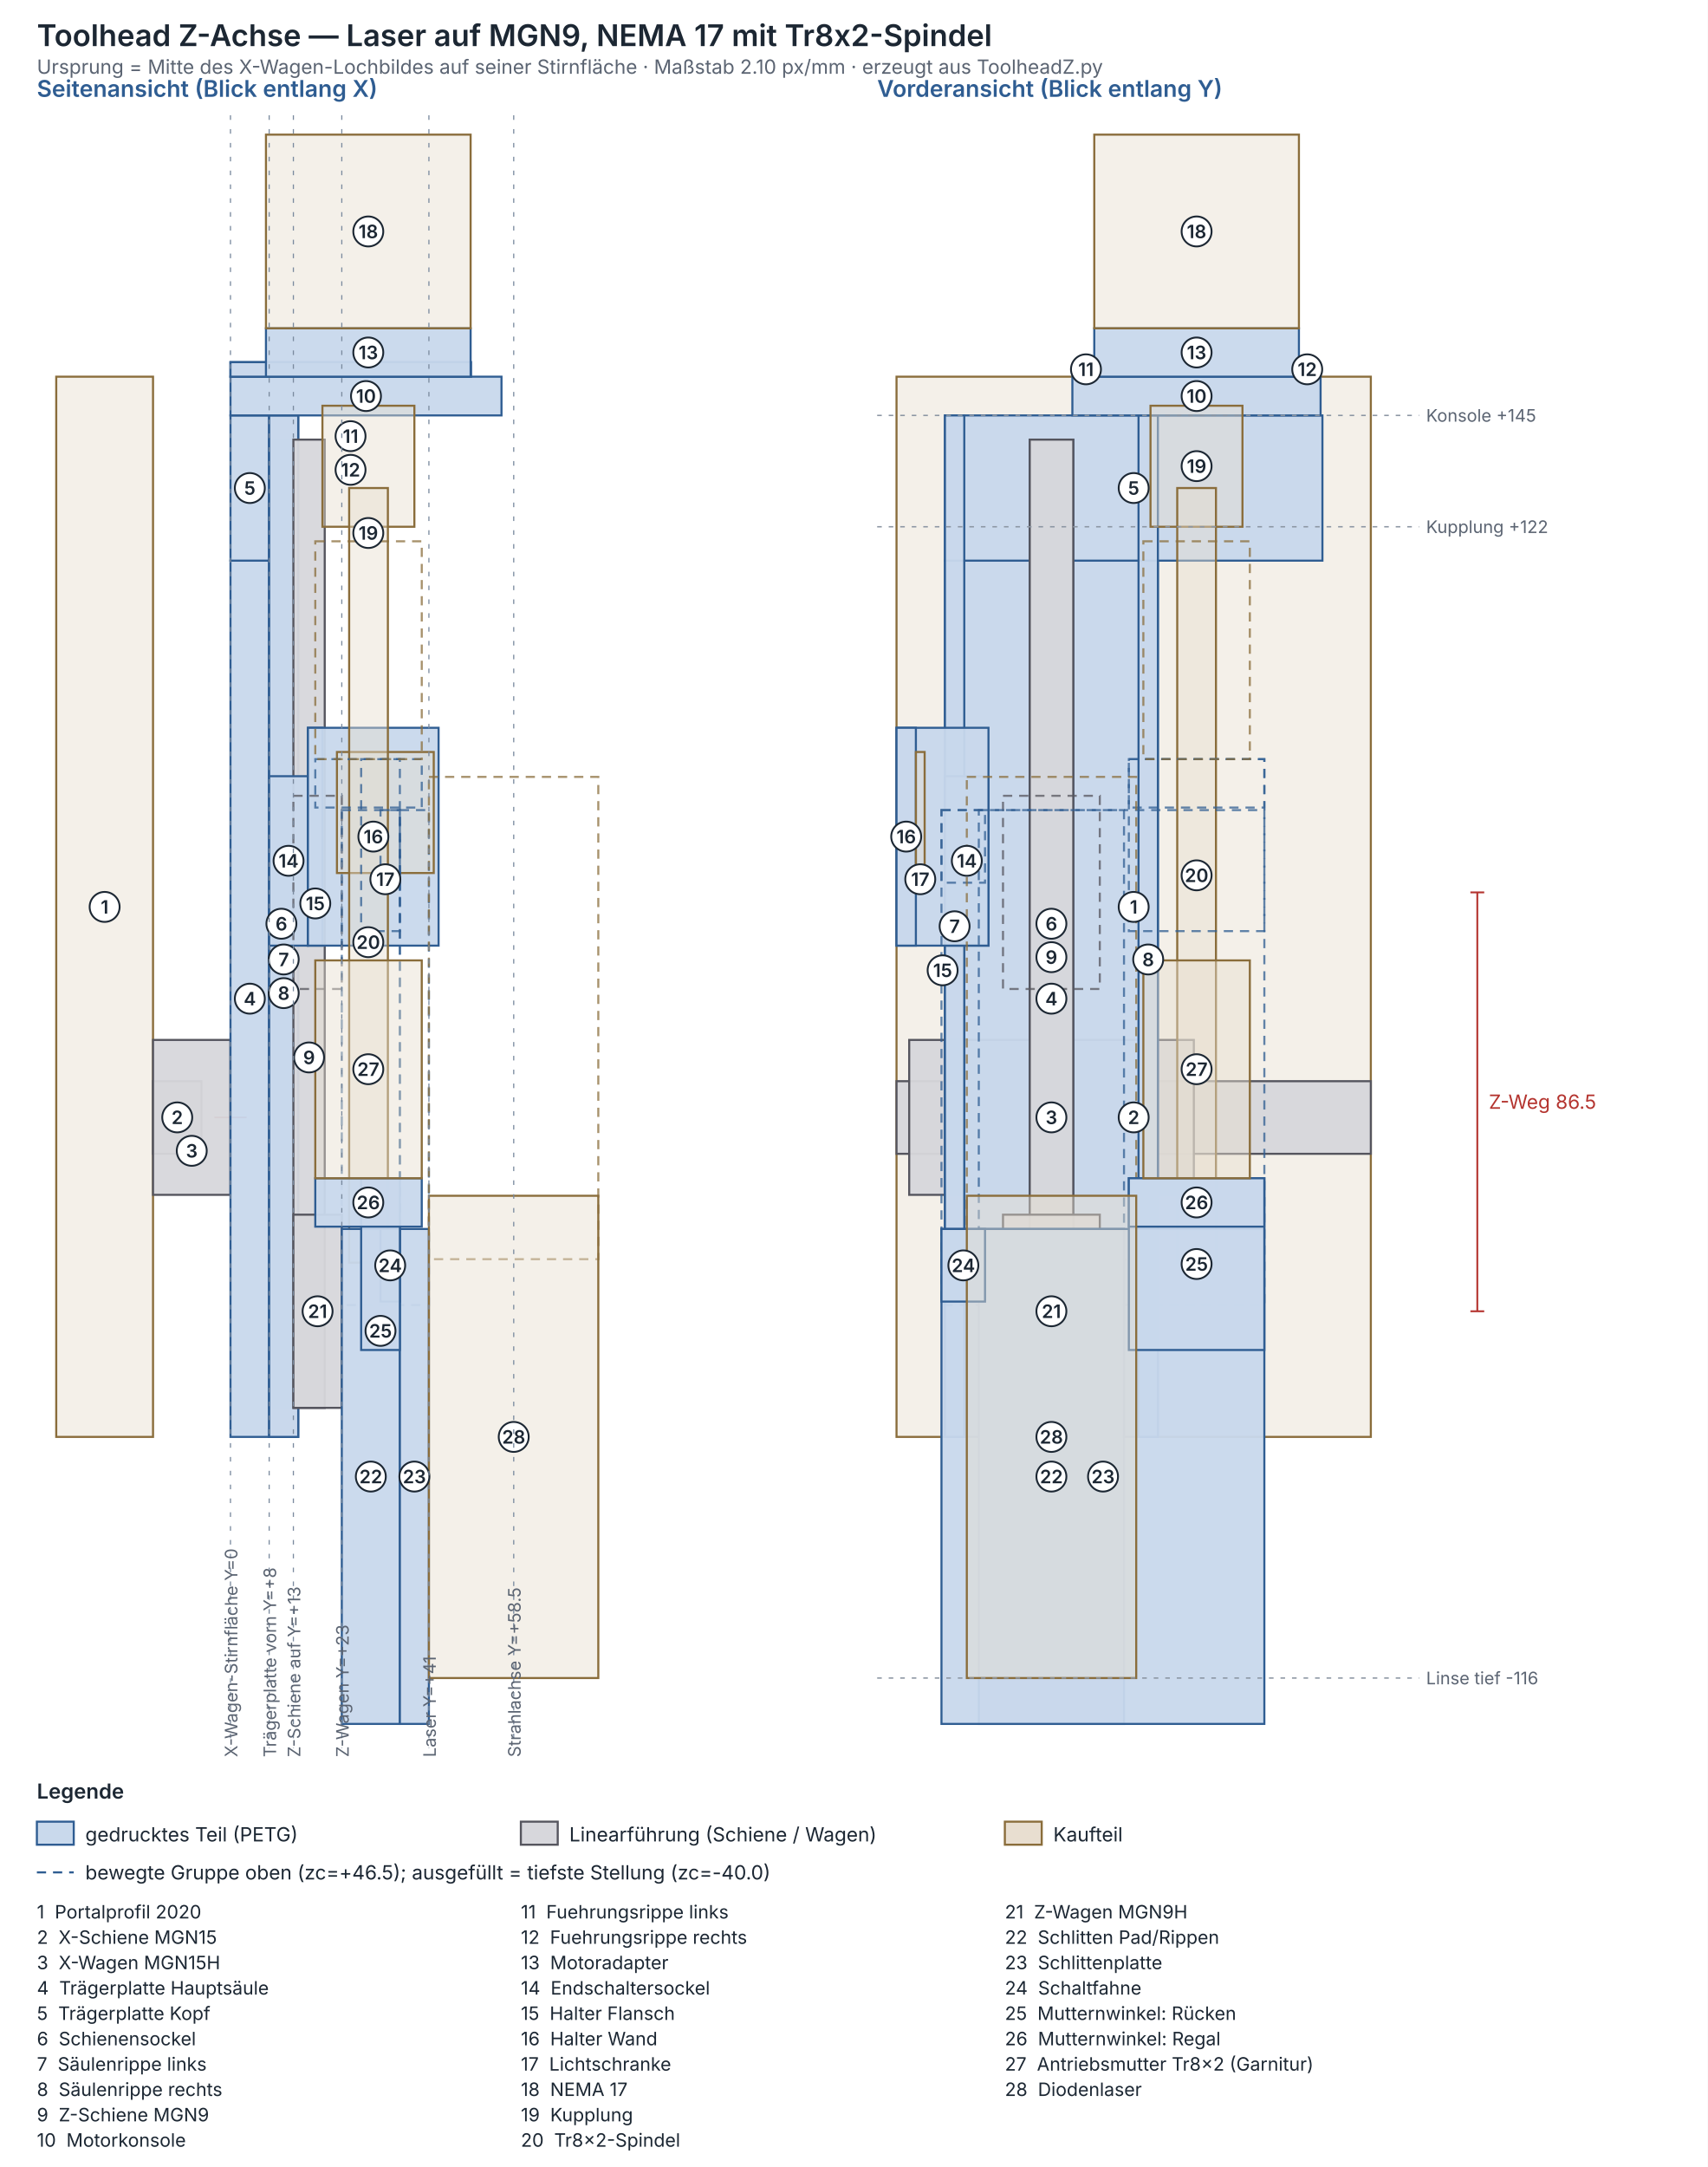
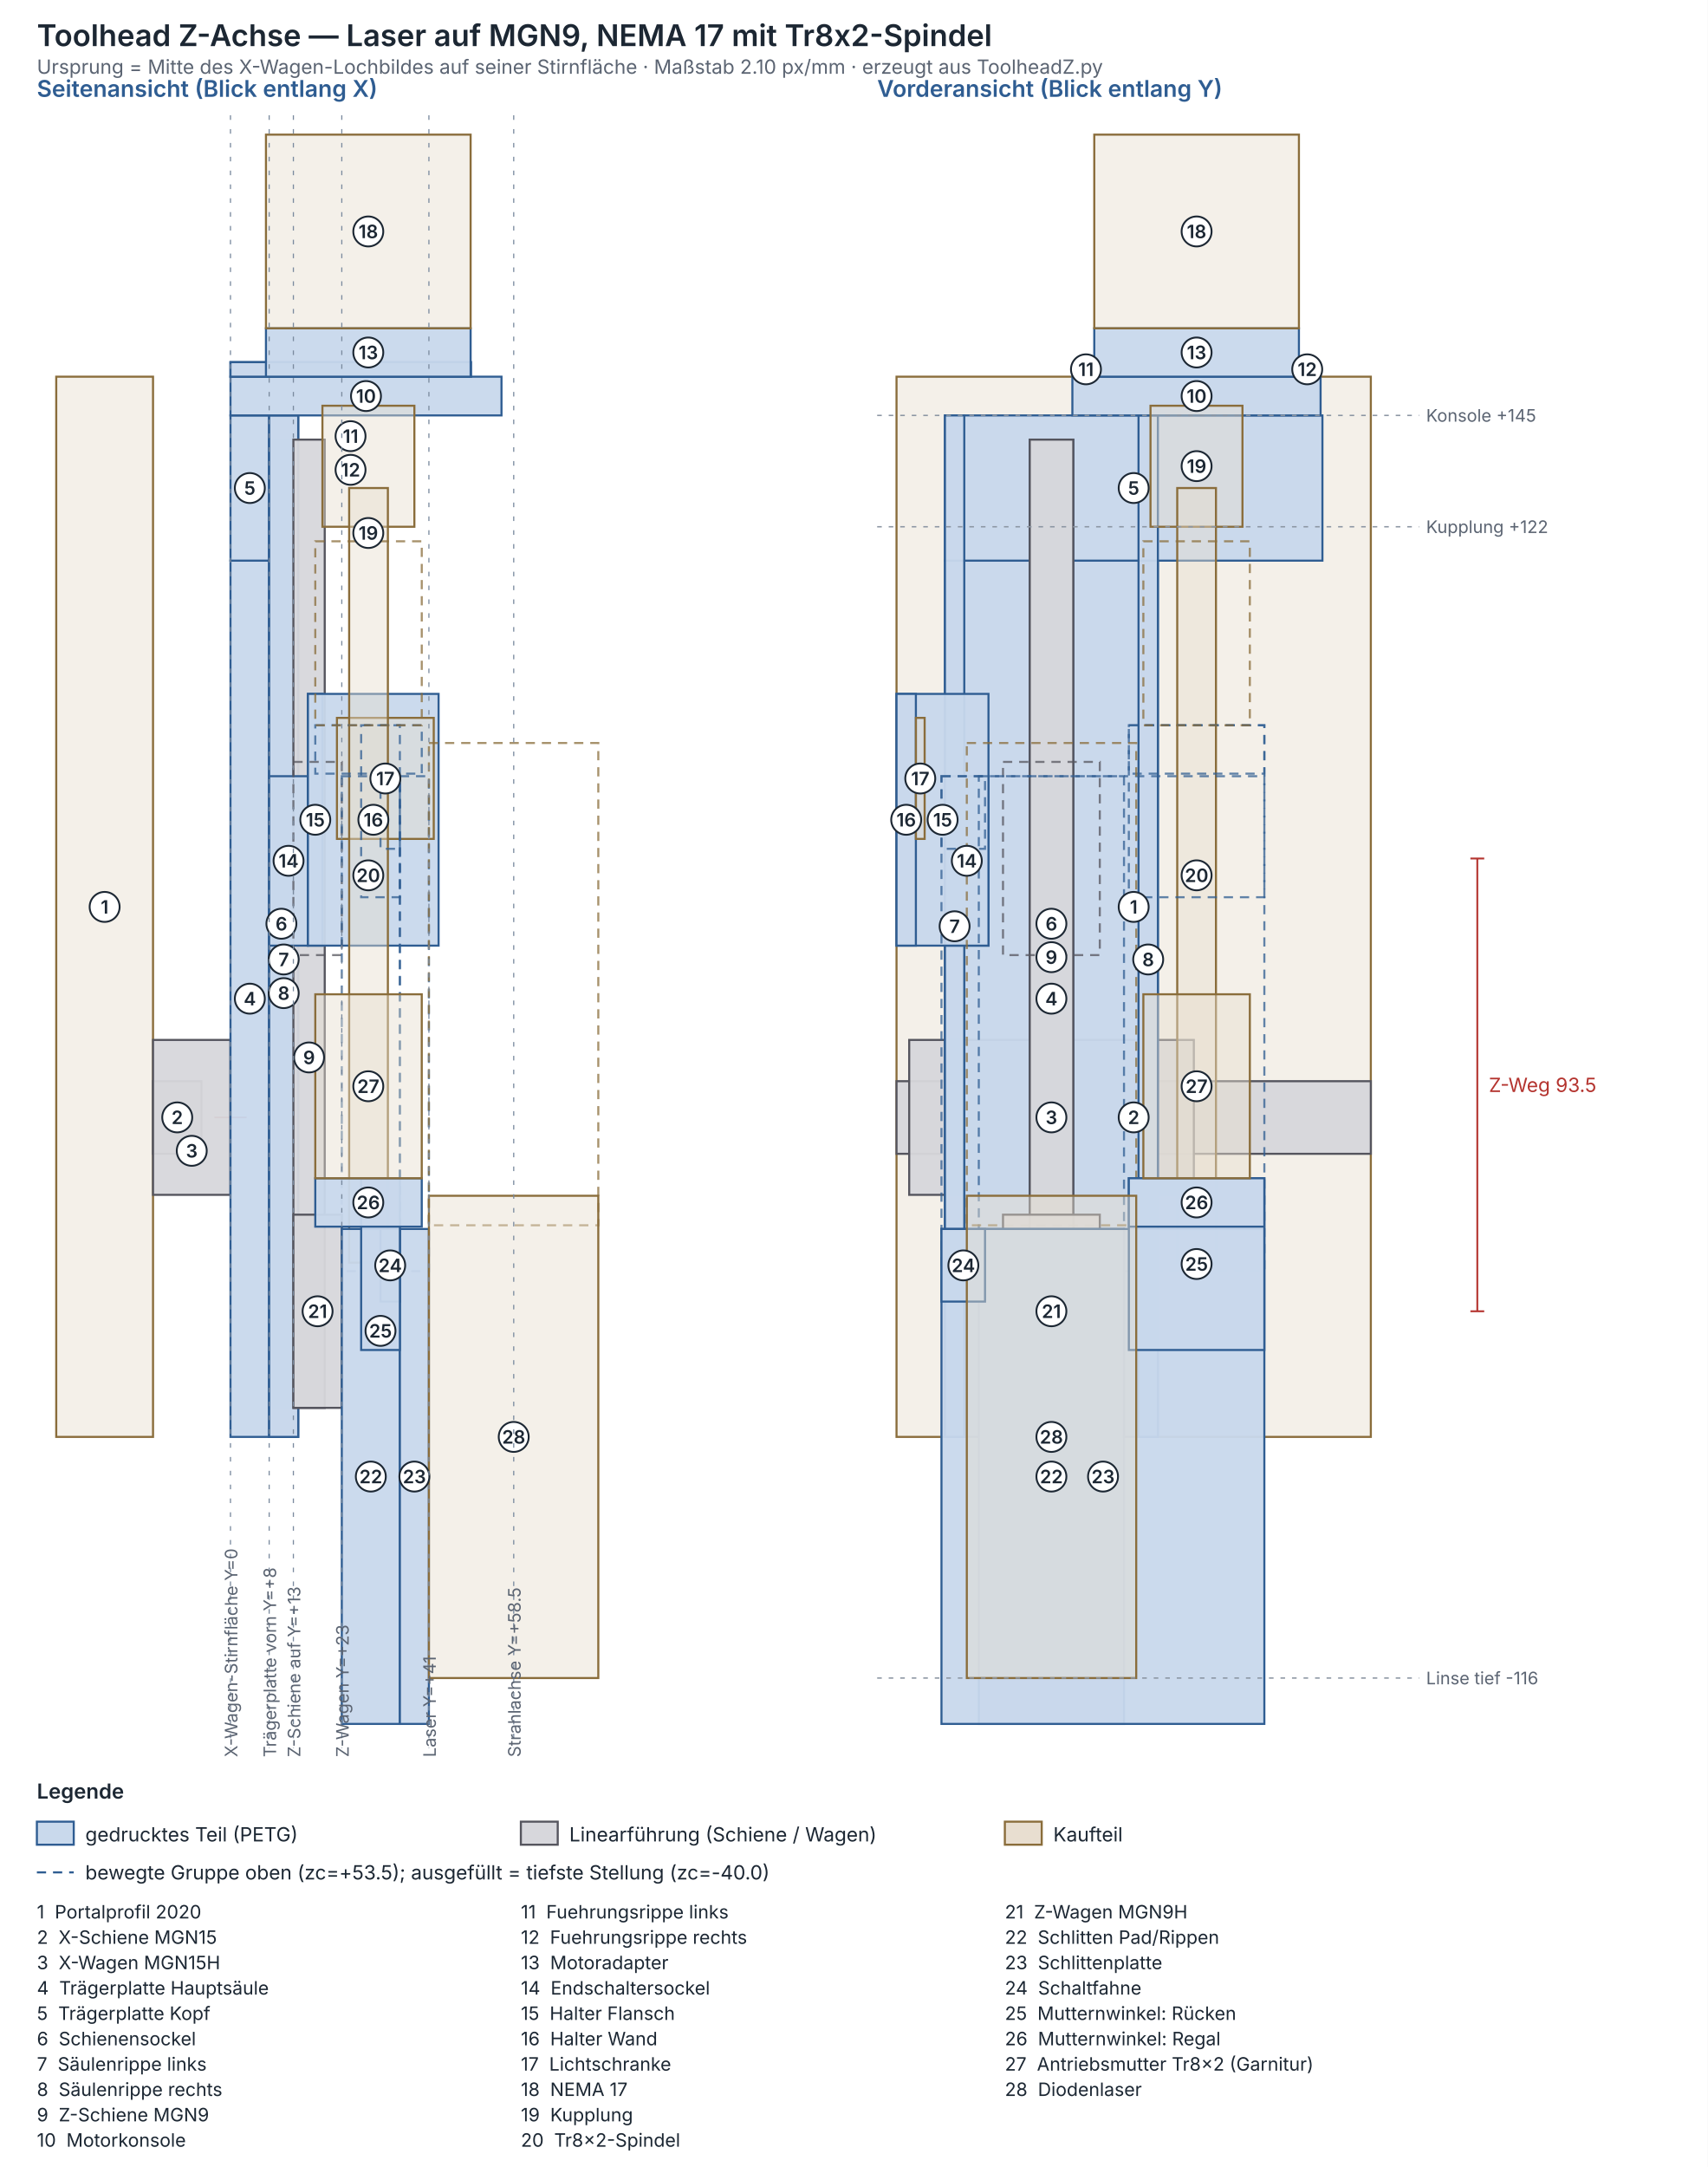
<svg xmlns="http://www.w3.org/2000/svg" width="741" height="940" viewBox="0 0 741 940" font-family="Inter, Helvetica, Arial, sans-serif">
  <rect width="100%" height="100%" fill="#ffffff" />
  <text x="16" y="20" font-size="13" font-weight="600" fill="#1c2733">Toolhead Z-Achse — Laser auf MGN9, NEMA 17 mit Tr8x2-Spindel</text>
  <text x="16" y="32" font-size="8.5" fill="#5b6472">Ursprung = Mitte des X-Wagen-Lochbildes auf seiner Stirnfläche · Maßstab 2.10 px/mm · erzeugt aus ToolheadZ.py</text>
  <text x="16.0" y="42.0" font-size="10" font-weight="600" fill="#2f5d92">Seitenansicht (Blick entlang X)</text>
  <line x1="93.0" y1="484.7" x2="107.0" y2="484.7" stroke="#b4342f" stroke-width="0.7" />
  <line x1="100.0" y1="477.7" x2="100.0" y2="491.7" stroke="#b4342f" stroke-width="0.7" />
  <rect x="24.4" y="163.4" width="42.0" height="459.9" fill="#e8ded0" fill-opacity="0.45" stroke="#8a6d3b" stroke-width="0.9" />
  <rect x="66.4" y="469.0" width="21.0" height="31.5" fill="#d7d7dc" fill-opacity="0.95" stroke="#55555e" stroke-width="0.9" />
  <rect x="66.4" y="451.1" width="33.6" height="67.2" fill="#d7d7dc" fill-opacity="0.95" stroke="#55555e" stroke-width="0.9" />
  <rect x="100.0" y="243.2" width="16.8" height="380.1" fill="#c9d9ec" fill-opacity="0.95" stroke="#2f5d92" stroke-width="0.9" />
  <rect x="100.0" y="180.2" width="16.8" height="63.0" fill="#c9d9ec" fill-opacity="0.95" stroke="#2f5d92" stroke-width="0.9" />
  <rect x="116.8" y="190.7" width="10.5" height="420.0" fill="#c9d9ec" fill-opacity="0.95" stroke="#2f5d92" stroke-width="0.9" />
  <rect x="116.8" y="180.2" width="12.6" height="443.1" fill="#c9d9ec" fill-opacity="0.95" stroke="#2f5d92" stroke-width="0.9" />
  <rect x="116.8" y="180.2" width="12.6" height="443.1" fill="#c9d9ec" fill-opacity="0.95" stroke="#2f5d92" stroke-width="0.9" />
  <rect x="127.3" y="190.7" width="13.6" height="420.0" fill="#d7d7dc" fill-opacity="0.95" stroke="#55555e" stroke-width="0.9" />
  <rect x="100.0" y="163.4" width="117.6" height="16.8" fill="#c9d9ec" fill-opacity="0.95" stroke="#2f5d92" stroke-width="0.9" />
  <rect x="100.0" y="157.1" width="104.3" height="6.3" fill="#c9d9ec" fill-opacity="0.95" stroke="#2f5d92" stroke-width="0.9" />
  <rect x="100.0" y="157.1" width="104.3" height="6.3" fill="#c9d9ec" fill-opacity="0.95" stroke="#2f5d92" stroke-width="0.9" />
  <rect x="115.4" y="142.4" width="88.8" height="21.0" fill="#c9d9ec" fill-opacity="0.95" stroke="#2f5d92" stroke-width="0.9" />
  <rect x="116.8" y="336.7" width="16.8" height="73.5" fill="#c9d9ec" fill-opacity="0.95" stroke="#2f5d92" stroke-width="0.9" />
-   <rect x="133.6" y="315.7" width="6.3" height="94.5" fill="#c9d9ec" fill-opacity="0.95" stroke="#2f5d92" stroke-width="0.9" />
-   <rect x="133.6" y="315.7" width="56.7" height="94.5" fill="#c9d9ec" fill-opacity="0.95" stroke="#2f5d92" stroke-width="0.9" />
-   <rect x="146.2" y="326.2" width="42.0" height="52.5" fill="#e8ded0" fill-opacity="0.45" stroke="#8a6d3b" stroke-width="0.9" />
+   <rect x="133.6" y="301.0" width="6.3" height="109.2" fill="#c9d9ec" fill-opacity="0.95" stroke="#2f5d92" stroke-width="0.9" />
+   <rect x="133.6" y="301.0" width="56.7" height="109.2" fill="#c9d9ec" fill-opacity="0.95" stroke="#2f5d92" stroke-width="0.9" />
+   <rect x="146.2" y="311.4" width="42.0" height="52.5" fill="#e8ded0" fill-opacity="0.45" stroke="#8a6d3b" stroke-width="0.9" />
  <rect x="115.4" y="58.4" width="88.8" height="84.0" fill="#e8ded0" fill-opacity="0.45" stroke="#8a6d3b" stroke-width="0.9" />
  <rect x="139.9" y="176.0" width="39.9" height="52.5" fill="#e8ded0" fill-opacity="0.45" stroke="#8a6d3b" stroke-width="0.9" />
  <rect x="151.5" y="211.7" width="16.8" height="336.0" fill="#e8ded0" fill-opacity="0.45" stroke="#8a6d3b" stroke-width="0.9" />
-   <rect x="127.3" y="345.2" width="21.0" height="83.8" fill="none" stroke="#55555e" stroke-width="0.9" stroke-dasharray="4 3" opacity="0.75" />
-   <rect x="148.3" y="351.4" width="25.2" height="214.7" fill="none" stroke="#2f5d92" stroke-width="0.9" stroke-dasharray="4 3" opacity="0.75" />
-   <rect x="173.5" y="351.4" width="12.6" height="214.7" fill="none" stroke="#2f5d92" stroke-width="0.9" stroke-dasharray="4 3" opacity="0.75" />
-   <rect x="165.1" y="351.4" width="8.4" height="31.5" fill="none" stroke="#2f5d92" stroke-width="0.9" stroke-dasharray="4 3" opacity="0.75" />
-   <rect x="156.7" y="329.3" width="16.8" height="74.6" fill="none" stroke="#2f5d92" stroke-width="0.9" stroke-dasharray="4 3" opacity="0.75" />
-   <rect x="136.8" y="329.3" width="46.2" height="21.0" fill="none" stroke="#2f5d92" stroke-width="0.9" stroke-dasharray="4 3" opacity="0.75" />
-   <rect x="136.8" y="234.8" width="46.2" height="94.5" fill="none" stroke="#8a6d3b" stroke-width="0.9" stroke-dasharray="4 3" opacity="0.75" />
-   <rect x="186.1" y="337.0" width="73.5" height="209.2" fill="none" stroke="#8a6d3b" stroke-width="0.9" stroke-dasharray="4 3" opacity="0.75" />
+   <rect x="127.3" y="330.5" width="21.0" height="83.8" fill="none" stroke="#55555e" stroke-width="0.9" stroke-dasharray="4 3" opacity="0.75" />
+   <rect x="148.3" y="336.7" width="25.2" height="214.7" fill="none" stroke="#2f5d92" stroke-width="0.9" stroke-dasharray="4 3" opacity="0.75" />
+   <rect x="173.5" y="336.7" width="12.6" height="214.7" fill="none" stroke="#2f5d92" stroke-width="0.9" stroke-dasharray="4 3" opacity="0.75" />
+   <rect x="165.1" y="336.7" width="8.4" height="31.5" fill="none" stroke="#2f5d92" stroke-width="0.9" stroke-dasharray="4 3" opacity="0.75" />
+   <rect x="156.7" y="314.6" width="16.8" height="74.6" fill="none" stroke="#2f5d92" stroke-width="0.9" stroke-dasharray="4 3" opacity="0.75" />
+   <rect x="136.8" y="314.6" width="46.2" height="21.0" fill="none" stroke="#2f5d92" stroke-width="0.9" stroke-dasharray="4 3" opacity="0.75" />
+   <rect x="136.8" y="234.8" width="46.2" height="79.8" fill="none" stroke="#8a6d3b" stroke-width="0.9" stroke-dasharray="4 3" opacity="0.75" />
+   <rect x="186.1" y="322.3" width="73.5" height="209.2" fill="none" stroke="#8a6d3b" stroke-width="0.9" stroke-dasharray="4 3" opacity="0.75" />
  <rect x="127.3" y="526.9" width="21.0" height="83.8" fill="#d7d7dc" fill-opacity="0.95" stroke="#55555e" stroke-width="0.9" />
  <rect x="148.3" y="533.1" width="25.2" height="214.7" fill="#c9d9ec" fill-opacity="0.95" stroke="#2f5d92" stroke-width="0.9" />
  <rect x="173.5" y="533.1" width="12.6" height="214.7" fill="#c9d9ec" fill-opacity="0.95" stroke="#2f5d92" stroke-width="0.9" />
  <rect x="165.1" y="533.1" width="8.4" height="31.5" fill="#c9d9ec" fill-opacity="0.95" stroke="#2f5d92" stroke-width="0.9" />
  <rect x="156.7" y="511.1" width="16.8" height="74.5" fill="#c9d9ec" fill-opacity="0.95" stroke="#2f5d92" stroke-width="0.9" />
  <rect x="136.8" y="511.1" width="46.2" height="21.0" fill="#c9d9ec" fill-opacity="0.95" stroke="#2f5d92" stroke-width="0.9" />
-   <rect x="136.8" y="416.6" width="46.2" height="94.5" fill="#e8ded0" fill-opacity="0.45" stroke="#8a6d3b" stroke-width="0.9" />
+   <rect x="136.8" y="431.3" width="46.2" height="79.8" fill="#e8ded0" fill-opacity="0.45" stroke="#8a6d3b" stroke-width="0.9" />
  <rect x="186.1" y="518.7" width="73.5" height="209.2" fill="#e8ded0" fill-opacity="0.45" stroke="#8a6d3b" stroke-width="0.9" />
  <circle cx="45.4" cy="393.4" r="6.5" fill="#ffffff" stroke="#1c2733" stroke-width="0.8" />
  <text x="45.4" y="393.4" text-anchor="middle" dominant-baseline="central" font-size="8" font-weight="600" fill="#1c2733">1</text>
  <circle cx="76.9" cy="484.7" r="6.5" fill="#ffffff" stroke="#1c2733" stroke-width="0.8" />
  <text x="76.9" y="484.7" text-anchor="middle" dominant-baseline="central" font-size="8" font-weight="600" fill="#1c2733">2</text>
  <circle cx="83.2" cy="499.2" r="6.5" fill="#ffffff" stroke="#1c2733" stroke-width="0.8" />
  <text x="83.2" y="499.2" text-anchor="middle" dominant-baseline="central" font-size="8" font-weight="600" fill="#1c2733">3</text>
  <circle cx="108.4" cy="433.2" r="6.5" fill="#ffffff" stroke="#1c2733" stroke-width="0.8" />
  <text x="108.4" y="433.2" text-anchor="middle" dominant-baseline="central" font-size="8" font-weight="600" fill="#1c2733">4</text>
  <circle cx="108.4" cy="211.7" r="6.5" fill="#ffffff" stroke="#1c2733" stroke-width="0.8" />
  <text x="108.4" y="211.7" text-anchor="middle" dominant-baseline="central" font-size="8" font-weight="600" fill="#1c2733">5</text>
  <circle cx="122.1" cy="400.7" r="6.5" fill="#ffffff" stroke="#1c2733" stroke-width="0.8" />
  <text x="122.1" y="400.7" text-anchor="middle" dominant-baseline="central" font-size="8" font-weight="600" fill="#1c2733">6</text>
  <circle cx="123.1" cy="416.2" r="6.5" fill="#ffffff" stroke="#1c2733" stroke-width="0.8" />
  <text x="123.1" y="416.2" text-anchor="middle" dominant-baseline="central" font-size="8" font-weight="600" fill="#1c2733">7</text>
  <circle cx="123.1" cy="430.8" r="6.5" fill="#ffffff" stroke="#1c2733" stroke-width="0.8" />
  <text x="123.1" y="430.8" text-anchor="middle" dominant-baseline="central" font-size="8" font-weight="600" fill="#1c2733">8</text>
  <circle cx="134.1" cy="458.7" r="6.5" fill="#ffffff" stroke="#1c2733" stroke-width="0.8" />
  <text x="134.1" y="458.7" text-anchor="middle" dominant-baseline="central" font-size="8" font-weight="600" fill="#1c2733">9</text>
  <circle cx="158.8" cy="171.8" r="6.5" fill="#ffffff" stroke="#1c2733" stroke-width="0.8" />
  <text x="158.8" y="171.8" text-anchor="middle" dominant-baseline="central" font-size="8" font-weight="600" fill="#1c2733">10</text>
  <circle cx="152.1" cy="189.2" r="6.5" fill="#ffffff" stroke="#1c2733" stroke-width="0.8" />
  <text x="152.1" y="189.2" text-anchor="middle" dominant-baseline="central" font-size="8" font-weight="600" fill="#1c2733">11</text>
  <circle cx="152.1" cy="203.8" r="6.5" fill="#ffffff" stroke="#1c2733" stroke-width="0.8" />
  <text x="152.1" y="203.8" text-anchor="middle" dominant-baseline="central" font-size="8" font-weight="600" fill="#1c2733">12</text>
  <circle cx="159.8" cy="152.9" r="6.5" fill="#ffffff" stroke="#1c2733" stroke-width="0.8" />
  <text x="159.8" y="152.9" text-anchor="middle" dominant-baseline="central" font-size="8" font-weight="600" fill="#1c2733">13</text>
  <circle cx="125.2" cy="373.4" r="6.5" fill="#ffffff" stroke="#1c2733" stroke-width="0.8" />
  <text x="125.2" y="373.4" text-anchor="middle" dominant-baseline="central" font-size="8" font-weight="600" fill="#1c2733">14</text>
-   <circle cx="136.8" cy="391.9" r="6.5" fill="#ffffff" stroke="#1c2733" stroke-width="0.8" />
-   <text x="136.8" y="391.9" text-anchor="middle" dominant-baseline="central" font-size="8" font-weight="600" fill="#1c2733">15</text>
-   <circle cx="162.0" cy="362.9" r="6.5" fill="#ffffff" stroke="#1c2733" stroke-width="0.8" />
-   <text x="162.0" y="362.9" text-anchor="middle" dominant-baseline="central" font-size="8" font-weight="600" fill="#1c2733">16</text>
-   <circle cx="167.2" cy="381.4" r="6.5" fill="#ffffff" stroke="#1c2733" stroke-width="0.8" />
-   <text x="167.2" y="381.4" text-anchor="middle" dominant-baseline="central" font-size="8" font-weight="600" fill="#1c2733">17</text>
+   <circle cx="136.8" cy="355.6" r="6.5" fill="#ffffff" stroke="#1c2733" stroke-width="0.8" />
+   <text x="136.8" y="355.6" text-anchor="middle" dominant-baseline="central" font-size="8" font-weight="600" fill="#1c2733">15</text>
+   <circle cx="162.0" cy="355.6" r="6.5" fill="#ffffff" stroke="#1c2733" stroke-width="0.8" />
+   <text x="162.0" y="355.6" text-anchor="middle" dominant-baseline="central" font-size="8" font-weight="600" fill="#1c2733">16</text>
+   <circle cx="167.2" cy="337.7" r="6.5" fill="#ffffff" stroke="#1c2733" stroke-width="0.8" />
+   <text x="167.2" y="337.7" text-anchor="middle" dominant-baseline="central" font-size="8" font-weight="600" fill="#1c2733">17</text>
  <circle cx="159.8" cy="100.4" r="6.5" fill="#ffffff" stroke="#1c2733" stroke-width="0.8" />
  <text x="159.8" y="100.4" text-anchor="middle" dominant-baseline="central" font-size="8" font-weight="600" fill="#1c2733">18</text>
  <circle cx="159.8" cy="231.2" r="6.5" fill="#ffffff" stroke="#1c2733" stroke-width="0.8" />
  <text x="159.8" y="231.2" text-anchor="middle" dominant-baseline="central" font-size="8" font-weight="600" fill="#1c2733">19</text>
-   <circle cx="159.8" cy="408.7" r="6.5" fill="#ffffff" stroke="#1c2733" stroke-width="0.8" />
-   <text x="159.8" y="408.7" text-anchor="middle" dominant-baseline="central" font-size="8" font-weight="600" fill="#1c2733">20</text>
+   <circle cx="159.8" cy="379.7" r="6.5" fill="#ffffff" stroke="#1c2733" stroke-width="0.8" />
+   <text x="159.8" y="379.7" text-anchor="middle" dominant-baseline="central" font-size="8" font-weight="600" fill="#1c2733">20</text>
  <circle cx="137.8" cy="568.8" r="6.5" fill="#ffffff" stroke="#1c2733" stroke-width="0.8" />
  <text x="137.8" y="568.8" text-anchor="middle" dominant-baseline="central" font-size="8" font-weight="600" fill="#1c2733">21</text>
  <circle cx="160.9" cy="640.5" r="6.5" fill="#ffffff" stroke="#1c2733" stroke-width="0.8" />
  <text x="160.9" y="640.5" text-anchor="middle" dominant-baseline="central" font-size="8" font-weight="600" fill="#1c2733">22</text>
  <circle cx="179.8" cy="640.5" r="6.5" fill="#ffffff" stroke="#1c2733" stroke-width="0.8" />
  <text x="179.8" y="640.5" text-anchor="middle" dominant-baseline="central" font-size="8" font-weight="600" fill="#1c2733">23</text>
  <circle cx="169.3" cy="548.9" r="6.5" fill="#ffffff" stroke="#1c2733" stroke-width="0.8" />
  <text x="169.3" y="548.9" text-anchor="middle" dominant-baseline="central" font-size="8" font-weight="600" fill="#1c2733">24</text>
  <circle cx="165.1" cy="577.3" r="6.5" fill="#ffffff" stroke="#1c2733" stroke-width="0.8" />
  <text x="165.1" y="577.3" text-anchor="middle" dominant-baseline="central" font-size="8" font-weight="600" fill="#1c2733">25</text>
  <circle cx="159.8" cy="521.6" r="6.5" fill="#ffffff" stroke="#1c2733" stroke-width="0.8" />
  <text x="159.8" y="521.6" text-anchor="middle" dominant-baseline="central" font-size="8" font-weight="600" fill="#1c2733">26</text>
-   <circle cx="159.8" cy="463.8" r="6.5" fill="#ffffff" stroke="#1c2733" stroke-width="0.8" />
-   <text x="159.8" y="463.8" text-anchor="middle" dominant-baseline="central" font-size="8" font-weight="600" fill="#1c2733">27</text>
+   <circle cx="159.8" cy="471.2" r="6.5" fill="#ffffff" stroke="#1c2733" stroke-width="0.8" />
+   <text x="159.8" y="471.2" text-anchor="middle" dominant-baseline="central" font-size="8" font-weight="600" fill="#1c2733">27</text>
  <circle cx="222.9" cy="623.3" r="6.5" fill="#ffffff" stroke="#1c2733" stroke-width="0.8" />
  <text x="222.9" y="623.3" text-anchor="middle" dominant-baseline="central" font-size="8" font-weight="600" fill="#1c2733">28</text>
  <text x="380.6" y="42.0" font-size="10" font-weight="600" fill="#2f5d92">Vorderansicht (Blick entlang Y)</text>
  <line x1="449.2" y1="484.7" x2="463.2" y2="484.7" stroke="#b4342f" stroke-width="0.7" />
  <line x1="456.2" y1="477.7" x2="456.2" y2="491.7" stroke="#b4342f" stroke-width="0.7" />
  <rect x="389.0" y="163.4" width="205.8" height="459.9" fill="#e8ded0" fill-opacity="0.45" stroke="#8a6d3b" stroke-width="0.9" />
  <rect x="389.0" y="469.0" width="205.8" height="31.5" fill="#d7d7dc" fill-opacity="0.95" stroke="#55555e" stroke-width="0.9" />
  <rect x="394.5" y="451.1" width="123.5" height="67.2" fill="#d7d7dc" fill-opacity="0.95" stroke="#55555e" stroke-width="0.9" />
  <rect x="410.0" y="243.2" width="92.4" height="380.1" fill="#c9d9ec" fill-opacity="0.95" stroke="#2f5d92" stroke-width="0.9" />
  <rect x="410.0" y="180.2" width="163.8" height="63.0" fill="#c9d9ec" fill-opacity="0.95" stroke="#2f5d92" stroke-width="0.9" />
  <rect x="446.8" y="190.7" width="18.9" height="420.0" fill="#c9d9ec" fill-opacity="0.95" stroke="#2f5d92" stroke-width="0.9" />
  <rect x="410.0" y="180.2" width="8.4" height="443.1" fill="#c9d9ec" fill-opacity="0.95" stroke="#2f5d92" stroke-width="0.9" />
  <rect x="494.0" y="180.2" width="8.4" height="443.1" fill="#c9d9ec" fill-opacity="0.95" stroke="#2f5d92" stroke-width="0.9" />
  <rect x="446.8" y="190.7" width="18.9" height="420.0" fill="#d7d7dc" fill-opacity="0.95" stroke="#55555e" stroke-width="0.9" />
  <rect x="465.3" y="163.4" width="107.7" height="16.8" fill="#c9d9ec" fill-opacity="0.95" stroke="#2f5d92" stroke-width="0.9" />
  <rect x="468.1" y="157.1" width="6.3" height="6.3" fill="#c9d9ec" fill-opacity="0.95" stroke="#2f5d92" stroke-width="0.9" />
  <rect x="564.0" y="157.1" width="6.3" height="6.3" fill="#c9d9ec" fill-opacity="0.95" stroke="#2f5d92" stroke-width="0.9" />
  <rect x="474.8" y="142.4" width="88.8" height="21.0" fill="#c9d9ec" fill-opacity="0.95" stroke="#2f5d92" stroke-width="0.9" />
  <rect x="410.0" y="336.7" width="18.9" height="73.5" fill="#c9d9ec" fill-opacity="0.95" stroke="#2f5d92" stroke-width="0.9" />
-   <rect x="389.0" y="315.7" width="39.9" height="94.5" fill="#c9d9ec" fill-opacity="0.95" stroke="#2f5d92" stroke-width="0.9" />
-   <rect x="389.0" y="315.7" width="8.4" height="94.5" fill="#c9d9ec" fill-opacity="0.95" stroke="#2f5d92" stroke-width="0.9" />
-   <rect x="397.4" y="326.2" width="3.8" height="52.5" fill="#e8ded0" fill-opacity="0.45" stroke="#8a6d3b" stroke-width="0.9" />
+   <rect x="389.0" y="301.0" width="39.9" height="109.2" fill="#c9d9ec" fill-opacity="0.95" stroke="#2f5d92" stroke-width="0.9" />
+   <rect x="389.0" y="301.0" width="8.4" height="109.2" fill="#c9d9ec" fill-opacity="0.95" stroke="#2f5d92" stroke-width="0.9" />
+   <rect x="397.4" y="311.4" width="3.8" height="52.5" fill="#e8ded0" fill-opacity="0.45" stroke="#8a6d3b" stroke-width="0.9" />
  <rect x="474.8" y="58.4" width="88.8" height="84.0" fill="#e8ded0" fill-opacity="0.45" stroke="#8a6d3b" stroke-width="0.9" />
  <rect x="499.2" y="176.0" width="39.9" height="52.5" fill="#e8ded0" fill-opacity="0.45" stroke="#8a6d3b" stroke-width="0.9" />
  <rect x="510.8" y="211.7" width="16.8" height="336.0" fill="#e8ded0" fill-opacity="0.45" stroke="#8a6d3b" stroke-width="0.9" />
-   <rect x="435.2" y="345.2" width="42.0" height="83.8" fill="none" stroke="#55555e" stroke-width="0.9" stroke-dasharray="4 3" opacity="0.75" />
-   <rect x="424.7" y="351.4" width="63.0" height="214.7" fill="none" stroke="#2f5d92" stroke-width="0.9" stroke-dasharray="4 3" opacity="0.75" />
-   <rect x="408.5" y="351.4" width="140.1" height="214.7" fill="none" stroke="#2f5d92" stroke-width="0.9" stroke-dasharray="4 3" opacity="0.75" />
-   <rect x="408.5" y="351.4" width="18.9" height="31.5" fill="none" stroke="#2f5d92" stroke-width="0.9" stroke-dasharray="4 3" opacity="0.75" />
-   <rect x="489.8" y="329.3" width="58.8" height="74.6" fill="none" stroke="#2f5d92" stroke-width="0.9" stroke-dasharray="4 3" opacity="0.75" />
-   <rect x="489.8" y="329.3" width="58.8" height="21.0" fill="none" stroke="#2f5d92" stroke-width="0.9" stroke-dasharray="4 3" opacity="0.75" />
-   <rect x="496.1" y="234.8" width="46.2" height="94.5" fill="none" stroke="#8a6d3b" stroke-width="0.9" stroke-dasharray="4 3" opacity="0.75" />
-   <rect x="419.5" y="337.0" width="73.5" height="209.2" fill="none" stroke="#8a6d3b" stroke-width="0.9" stroke-dasharray="4 3" opacity="0.75" />
+   <rect x="435.2" y="330.5" width="42.0" height="83.8" fill="none" stroke="#55555e" stroke-width="0.9" stroke-dasharray="4 3" opacity="0.75" />
+   <rect x="424.7" y="336.7" width="63.0" height="214.7" fill="none" stroke="#2f5d92" stroke-width="0.9" stroke-dasharray="4 3" opacity="0.75" />
+   <rect x="408.5" y="336.7" width="140.1" height="214.7" fill="none" stroke="#2f5d92" stroke-width="0.9" stroke-dasharray="4 3" opacity="0.75" />
+   <rect x="408.5" y="336.7" width="18.9" height="31.5" fill="none" stroke="#2f5d92" stroke-width="0.9" stroke-dasharray="4 3" opacity="0.75" />
+   <rect x="489.8" y="314.6" width="58.8" height="74.6" fill="none" stroke="#2f5d92" stroke-width="0.9" stroke-dasharray="4 3" opacity="0.75" />
+   <rect x="489.8" y="314.6" width="58.8" height="21.0" fill="none" stroke="#2f5d92" stroke-width="0.9" stroke-dasharray="4 3" opacity="0.75" />
+   <rect x="496.1" y="234.8" width="46.2" height="79.8" fill="none" stroke="#8a6d3b" stroke-width="0.9" stroke-dasharray="4 3" opacity="0.75" />
+   <rect x="419.5" y="322.3" width="73.5" height="209.2" fill="none" stroke="#8a6d3b" stroke-width="0.9" stroke-dasharray="4 3" opacity="0.75" />
  <rect x="435.2" y="526.9" width="42.0" height="83.8" fill="#d7d7dc" fill-opacity="0.95" stroke="#55555e" stroke-width="0.9" />
  <rect x="424.7" y="533.1" width="63.0" height="214.7" fill="#c9d9ec" fill-opacity="0.95" stroke="#2f5d92" stroke-width="0.9" />
  <rect x="408.5" y="533.1" width="140.1" height="214.7" fill="#c9d9ec" fill-opacity="0.95" stroke="#2f5d92" stroke-width="0.9" />
  <rect x="408.5" y="533.1" width="18.9" height="31.5" fill="#c9d9ec" fill-opacity="0.95" stroke="#2f5d92" stroke-width="0.9" />
  <rect x="489.8" y="511.1" width="58.8" height="74.5" fill="#c9d9ec" fill-opacity="0.95" stroke="#2f5d92" stroke-width="0.9" />
  <rect x="489.8" y="511.1" width="58.8" height="21.0" fill="#c9d9ec" fill-opacity="0.95" stroke="#2f5d92" stroke-width="0.9" />
-   <rect x="496.1" y="416.6" width="46.2" height="94.5" fill="#e8ded0" fill-opacity="0.45" stroke="#8a6d3b" stroke-width="0.9" />
+   <rect x="496.1" y="431.3" width="46.2" height="79.8" fill="#e8ded0" fill-opacity="0.45" stroke="#8a6d3b" stroke-width="0.9" />
  <rect x="419.5" y="518.7" width="73.5" height="209.2" fill="#e8ded0" fill-opacity="0.45" stroke="#8a6d3b" stroke-width="0.9" />
  <circle cx="491.9" cy="393.4" r="6.5" fill="#ffffff" stroke="#1c2733" stroke-width="0.8" />
  <text x="491.9" y="393.4" text-anchor="middle" dominant-baseline="central" font-size="8" font-weight="600" fill="#1c2733">1</text>
  <circle cx="491.9" cy="484.7" r="6.5" fill="#ffffff" stroke="#1c2733" stroke-width="0.8" />
  <text x="491.9" y="484.7" text-anchor="middle" dominant-baseline="central" font-size="8" font-weight="600" fill="#1c2733">2</text>
  <circle cx="456.2" cy="484.7" r="6.5" fill="#ffffff" stroke="#1c2733" stroke-width="0.8" />
  <text x="456.2" y="484.7" text-anchor="middle" dominant-baseline="central" font-size="8" font-weight="600" fill="#1c2733">3</text>
  <circle cx="456.2" cy="433.2" r="6.5" fill="#ffffff" stroke="#1c2733" stroke-width="0.8" />
  <text x="456.2" y="433.2" text-anchor="middle" dominant-baseline="central" font-size="8" font-weight="600" fill="#1c2733">4</text>
  <circle cx="491.9" cy="211.7" r="6.5" fill="#ffffff" stroke="#1c2733" stroke-width="0.8" />
  <text x="491.9" y="211.7" text-anchor="middle" dominant-baseline="central" font-size="8" font-weight="600" fill="#1c2733">5</text>
  <circle cx="456.2" cy="400.7" r="6.5" fill="#ffffff" stroke="#1c2733" stroke-width="0.8" />
  <text x="456.2" y="400.7" text-anchor="middle" dominant-baseline="central" font-size="8" font-weight="600" fill="#1c2733">6</text>
  <circle cx="414.2" cy="401.8" r="6.5" fill="#ffffff" stroke="#1c2733" stroke-width="0.8" />
  <text x="414.2" y="401.8" text-anchor="middle" dominant-baseline="central" font-size="8" font-weight="600" fill="#1c2733">7</text>
  <circle cx="498.2" cy="416.2" r="6.5" fill="#ffffff" stroke="#1c2733" stroke-width="0.8" />
  <text x="498.2" y="416.2" text-anchor="middle" dominant-baseline="central" font-size="8" font-weight="600" fill="#1c2733">8</text>
  <circle cx="456.2" cy="415.2" r="6.5" fill="#ffffff" stroke="#1c2733" stroke-width="0.8" />
  <text x="456.2" y="415.2" text-anchor="middle" dominant-baseline="central" font-size="8" font-weight="600" fill="#1c2733">9</text>
  <circle cx="519.2" cy="171.8" r="6.5" fill="#ffffff" stroke="#1c2733" stroke-width="0.8" />
  <text x="519.2" y="171.8" text-anchor="middle" dominant-baseline="central" font-size="8" font-weight="600" fill="#1c2733">10</text>
  <circle cx="471.2" cy="160.2" r="6.5" fill="#ffffff" stroke="#1c2733" stroke-width="0.8" />
  <text x="471.2" y="160.2" text-anchor="middle" dominant-baseline="central" font-size="8" font-weight="600" fill="#1c2733">11</text>
  <circle cx="567.2" cy="160.2" r="6.5" fill="#ffffff" stroke="#1c2733" stroke-width="0.8" />
  <text x="567.2" y="160.2" text-anchor="middle" dominant-baseline="central" font-size="8" font-weight="600" fill="#1c2733">12</text>
  <circle cx="519.2" cy="152.9" r="6.5" fill="#ffffff" stroke="#1c2733" stroke-width="0.8" />
  <text x="519.2" y="152.9" text-anchor="middle" dominant-baseline="central" font-size="8" font-weight="600" fill="#1c2733">13</text>
  <circle cx="419.5" cy="373.4" r="6.5" fill="#ffffff" stroke="#1c2733" stroke-width="0.8" />
  <text x="419.5" y="373.4" text-anchor="middle" dominant-baseline="central" font-size="8" font-weight="600" fill="#1c2733">14</text>
-   <circle cx="409.0" cy="420.9" r="6.5" fill="#ffffff" stroke="#1c2733" stroke-width="0.8" />
-   <text x="409.0" y="420.9" text-anchor="middle" dominant-baseline="central" font-size="8" font-weight="600" fill="#1c2733">15</text>
-   <circle cx="393.2" cy="362.9" r="6.5" fill="#ffffff" stroke="#1c2733" stroke-width="0.8" />
-   <text x="393.2" y="362.9" text-anchor="middle" dominant-baseline="central" font-size="8" font-weight="600" fill="#1c2733">16</text>
-   <circle cx="399.3" cy="381.4" r="6.5" fill="#ffffff" stroke="#1c2733" stroke-width="0.8" />
-   <text x="399.3" y="381.4" text-anchor="middle" dominant-baseline="central" font-size="8" font-weight="600" fill="#1c2733">17</text>
+   <circle cx="409.0" cy="355.6" r="6.5" fill="#ffffff" stroke="#1c2733" stroke-width="0.8" />
+   <text x="409.0" y="355.6" text-anchor="middle" dominant-baseline="central" font-size="8" font-weight="600" fill="#1c2733">15</text>
+   <circle cx="393.2" cy="355.6" r="6.5" fill="#ffffff" stroke="#1c2733" stroke-width="0.8" />
+   <text x="393.2" y="355.6" text-anchor="middle" dominant-baseline="central" font-size="8" font-weight="600" fill="#1c2733">16</text>
+   <circle cx="399.3" cy="337.7" r="6.5" fill="#ffffff" stroke="#1c2733" stroke-width="0.8" />
+   <text x="399.3" y="337.7" text-anchor="middle" dominant-baseline="central" font-size="8" font-weight="600" fill="#1c2733">17</text>
  <circle cx="519.2" cy="100.4" r="6.5" fill="#ffffff" stroke="#1c2733" stroke-width="0.8" />
  <text x="519.2" y="100.4" text-anchor="middle" dominant-baseline="central" font-size="8" font-weight="600" fill="#1c2733">18</text>
  <circle cx="519.2" cy="202.2" r="6.5" fill="#ffffff" stroke="#1c2733" stroke-width="0.8" />
  <text x="519.2" y="202.2" text-anchor="middle" dominant-baseline="central" font-size="8" font-weight="600" fill="#1c2733">19</text>
  <circle cx="519.2" cy="379.7" r="6.5" fill="#ffffff" stroke="#1c2733" stroke-width="0.8" />
  <text x="519.2" y="379.7" text-anchor="middle" dominant-baseline="central" font-size="8" font-weight="600" fill="#1c2733">20</text>
  <circle cx="456.2" cy="568.8" r="6.5" fill="#ffffff" stroke="#1c2733" stroke-width="0.8" />
  <text x="456.2" y="568.8" text-anchor="middle" dominant-baseline="central" font-size="8" font-weight="600" fill="#1c2733">21</text>
  <circle cx="456.2" cy="640.5" r="6.5" fill="#ffffff" stroke="#1c2733" stroke-width="0.8" />
  <text x="456.2" y="640.5" text-anchor="middle" dominant-baseline="central" font-size="8" font-weight="600" fill="#1c2733">22</text>
  <circle cx="478.6" cy="640.5" r="6.5" fill="#ffffff" stroke="#1c2733" stroke-width="0.8" />
  <text x="478.6" y="640.5" text-anchor="middle" dominant-baseline="central" font-size="8" font-weight="600" fill="#1c2733">23</text>
  <circle cx="418.0" cy="548.9" r="6.5" fill="#ffffff" stroke="#1c2733" stroke-width="0.8" />
  <text x="418.0" y="548.9" text-anchor="middle" dominant-baseline="central" font-size="8" font-weight="600" fill="#1c2733">24</text>
  <circle cx="519.2" cy="548.3" r="6.5" fill="#ffffff" stroke="#1c2733" stroke-width="0.8" />
  <text x="519.2" y="548.3" text-anchor="middle" dominant-baseline="central" font-size="8" font-weight="600" fill="#1c2733">25</text>
  <circle cx="519.2" cy="521.6" r="6.5" fill="#ffffff" stroke="#1c2733" stroke-width="0.8" />
  <text x="519.2" y="521.6" text-anchor="middle" dominant-baseline="central" font-size="8" font-weight="600" fill="#1c2733">26</text>
-   <circle cx="519.2" cy="463.8" r="6.5" fill="#ffffff" stroke="#1c2733" stroke-width="0.8" />
-   <text x="519.2" y="463.8" text-anchor="middle" dominant-baseline="central" font-size="8" font-weight="600" fill="#1c2733">27</text>
+   <circle cx="519.2" cy="471.2" r="6.5" fill="#ffffff" stroke="#1c2733" stroke-width="0.8" />
+   <text x="519.2" y="471.2" text-anchor="middle" dominant-baseline="central" font-size="8" font-weight="600" fill="#1c2733">27</text>
  <circle cx="456.2" cy="623.3" r="6.5" fill="#ffffff" stroke="#1c2733" stroke-width="0.8" />
  <text x="456.2" y="623.3" text-anchor="middle" dominant-baseline="central" font-size="8" font-weight="600" fill="#1c2733">28</text>
  <line x1="100.0" y1="50.0" x2="100.0" y2="758.2" stroke="#7a8a9e" stroke-width="0.5" stroke-dasharray="2 4" />
  <text x="103.0" y="762.2" font-size="7.5" fill="#5b6472" transform="rotate(-90 103.0 762.2)" text-anchor="start">X-Wagen-Stirnfläche  Y=0</text>
  <line x1="116.8" y1="50.0" x2="116.8" y2="758.2" stroke="#7a8a9e" stroke-width="0.5" stroke-dasharray="2 4" />
  <text x="119.8" y="762.2" font-size="7.5" fill="#5b6472" transform="rotate(-90 119.8 762.2)" text-anchor="start">Trägerplatte vorn  Y=+8</text>
  <line x1="127.3" y1="50.0" x2="127.3" y2="758.2" stroke="#7a8a9e" stroke-width="0.5" stroke-dasharray="2 4" />
  <text x="130.3" y="762.2" font-size="7.5" fill="#5b6472" transform="rotate(-90 130.3 762.2)" text-anchor="start">Z-Schiene auf  Y=+13</text>
  <line x1="148.3" y1="50.0" x2="148.3" y2="758.2" stroke="#7a8a9e" stroke-width="0.5" stroke-dasharray="2 4" />
  <text x="151.3" y="762.2" font-size="7.5" fill="#5b6472" transform="rotate(-90 151.3 762.2)" text-anchor="start">Z-Wagen  Y=+23</text>
  <line x1="186.1" y1="50.0" x2="186.1" y2="758.2" stroke="#7a8a9e" stroke-width="0.5" stroke-dasharray="2 4" />
  <text x="189.1" y="762.2" font-size="7.5" fill="#5b6472" transform="rotate(-90 189.1 762.2)" text-anchor="start">Laser  Y=+41</text>
  <line x1="222.9" y1="50.0" x2="222.9" y2="758.2" stroke="#7a8a9e" stroke-width="0.5" stroke-dasharray="2 4" />
  <text x="225.9" y="762.2" font-size="7.5" fill="#5b6472" transform="rotate(-90 225.9 762.2)" text-anchor="start">Strahlachse  Y=+58.5</text>
-   <line x1="641.0" y1="568.8" x2="641.0" y2="387.1" stroke="#b4342f" stroke-width="0.8" />
+   <line x1="641.0" y1="568.8" x2="641.0" y2="372.4" stroke="#b4342f" stroke-width="0.8" />
  <line x1="638.0" y1="568.8" x2="644.0" y2="568.8" stroke="#b4342f" stroke-width="0.8" />
-   <line x1="638.0" y1="387.1" x2="644.0" y2="387.1" stroke="#b4342f" stroke-width="0.8" />
-   <text x="646.0" y="477.9" font-size="8.5" fill="#b4342f" text-anchor="start" dominant-baseline="middle">Z-Weg 86.5</text>
+   <line x1="638.0" y1="372.4" x2="644.0" y2="372.4" stroke="#b4342f" stroke-width="0.8" />
+   <text x="646.0" y="470.6" font-size="8.5" fill="#b4342f" text-anchor="start" dominant-baseline="middle">Z-Weg 93.5</text>
  <line x1="380.6" y1="180.2" x2="615.8" y2="180.2" stroke="#8c96a3" stroke-width="0.6" stroke-dasharray="2 3" />
  <text x="618.8" y="180.2" font-size="7.5" fill="#5b6472" dominant-baseline="middle">Konsole +145</text>
  <line x1="380.6" y1="228.5" x2="615.8" y2="228.5" stroke="#8c96a3" stroke-width="0.6" stroke-dasharray="2 3" />
  <text x="618.8" y="228.5" font-size="7.5" fill="#5b6472" dominant-baseline="middle">Kupplung +122</text>
  <line x1="380.6" y1="727.9" x2="615.8" y2="727.9" stroke="#8c96a3" stroke-width="0.6" stroke-dasharray="2 3" />
  <text x="618.8" y="727.9" font-size="7.5" fill="#5b6472" dominant-baseline="middle">Linse tief -116</text>
  <text x="16" y="780.2" font-size="9" font-weight="600" fill="#1c2733">Legende</text>
  <rect x="16" y="790.2" width="16" height="10" fill="#c9d9ec" stroke="#2f5d92" stroke-width="0.9" />
  <text x="37" y="795.7" font-size="8.5" fill="#1c2733" dominant-baseline="middle">gedrucktes Teil (PETG)</text>
  <rect x="226" y="790.2" width="16" height="10" fill="#d7d7dc" stroke="#55555e" stroke-width="0.9" />
  <text x="247" y="795.7" font-size="8.5" fill="#1c2733" dominant-baseline="middle">Linearführung (Schiene / Wagen)</text>
  <rect x="436" y="790.2" width="16" height="10" fill="#e8ded0" stroke="#8a6d3b" stroke-width="0.9" />
  <text x="457" y="795.7" font-size="8.5" fill="#1c2733" dominant-baseline="middle">Kaufteil</text>
  <line x1="16" y1="812.2" x2="32" y2="812.2" stroke="#2f5d92" stroke-width="0.9" stroke-dasharray="4 3" />
-   <text x="37" y="812.2" font-size="8.5" fill="#1c2733" dominant-baseline="middle">bewegte Gruppe oben (zc=+46.5); ausgefüllt = tiefste Stellung (zc=-40.0)</text>
+   <text x="37" y="812.2" font-size="8.5" fill="#1c2733" dominant-baseline="middle">bewegte Gruppe oben (zc=+53.5); ausgefüllt = tiefste Stellung (zc=-40.0)</text>
  <text x="16" y="832.2" font-size="8" fill="#1c2733">1  Portalprofil 2020</text>
  <text x="16" y="843.2" font-size="8" fill="#1c2733">2  X-Schiene MGN15</text>
  <text x="16" y="854.2" font-size="8" fill="#1c2733">3  X-Wagen MGN15H</text>
  <text x="16" y="865.2" font-size="8" fill="#1c2733">4  Trägerplatte Hauptsäule</text>
  <text x="16" y="876.2" font-size="8" fill="#1c2733">5  Trägerplatte Kopf</text>
  <text x="16" y="887.2" font-size="8" fill="#1c2733">6  Schienensockel</text>
  <text x="16" y="898.2" font-size="8" fill="#1c2733">7  Säulenrippe links</text>
  <text x="16" y="909.2" font-size="8" fill="#1c2733">8  Säulenrippe rechts</text>
  <text x="16" y="920.2" font-size="8" fill="#1c2733">9  Z-Schiene MGN9</text>
  <text x="16" y="931.2" font-size="8" fill="#1c2733">10  Motorkonsole</text>
  <text x="226" y="832.2" font-size="8" fill="#1c2733">11  Fuehrungsrippe links</text>
  <text x="226" y="843.2" font-size="8" fill="#1c2733">12  Fuehrungsrippe rechts</text>
  <text x="226" y="854.2" font-size="8" fill="#1c2733">13  Motoradapter</text>
  <text x="226" y="865.2" font-size="8" fill="#1c2733">14  Endschaltersockel</text>
  <text x="226" y="876.2" font-size="8" fill="#1c2733">15  Halter Flansch</text>
  <text x="226" y="887.2" font-size="8" fill="#1c2733">16  Halter Wand</text>
  <text x="226" y="898.2" font-size="8" fill="#1c2733">17  Lichtschranke</text>
  <text x="226" y="909.2" font-size="8" fill="#1c2733">18  NEMA 17</text>
  <text x="226" y="920.2" font-size="8" fill="#1c2733">19  Kupplung</text>
  <text x="226" y="931.2" font-size="8" fill="#1c2733">20  Tr8×2-Spindel</text>
  <text x="436" y="832.2" font-size="8" fill="#1c2733">21  Z-Wagen MGN9H</text>
  <text x="436" y="843.2" font-size="8" fill="#1c2733">22  Schlitten Pad/Rippen</text>
  <text x="436" y="854.2" font-size="8" fill="#1c2733">23  Schlittenplatte</text>
  <text x="436" y="865.2" font-size="8" fill="#1c2733">24  Schaltfahne</text>
  <text x="436" y="876.2" font-size="8" fill="#1c2733">25  Mutternwinkel: Rücken</text>
  <text x="436" y="887.2" font-size="8" fill="#1c2733">26  Mutternwinkel: Regal</text>
  <text x="436" y="898.2" font-size="8" fill="#1c2733">27  Antriebsmutter Tr8×2 (Garnitur)</text>
  <text x="436" y="909.2" font-size="8" fill="#1c2733">28  Diodenlaser</text>
</svg>
